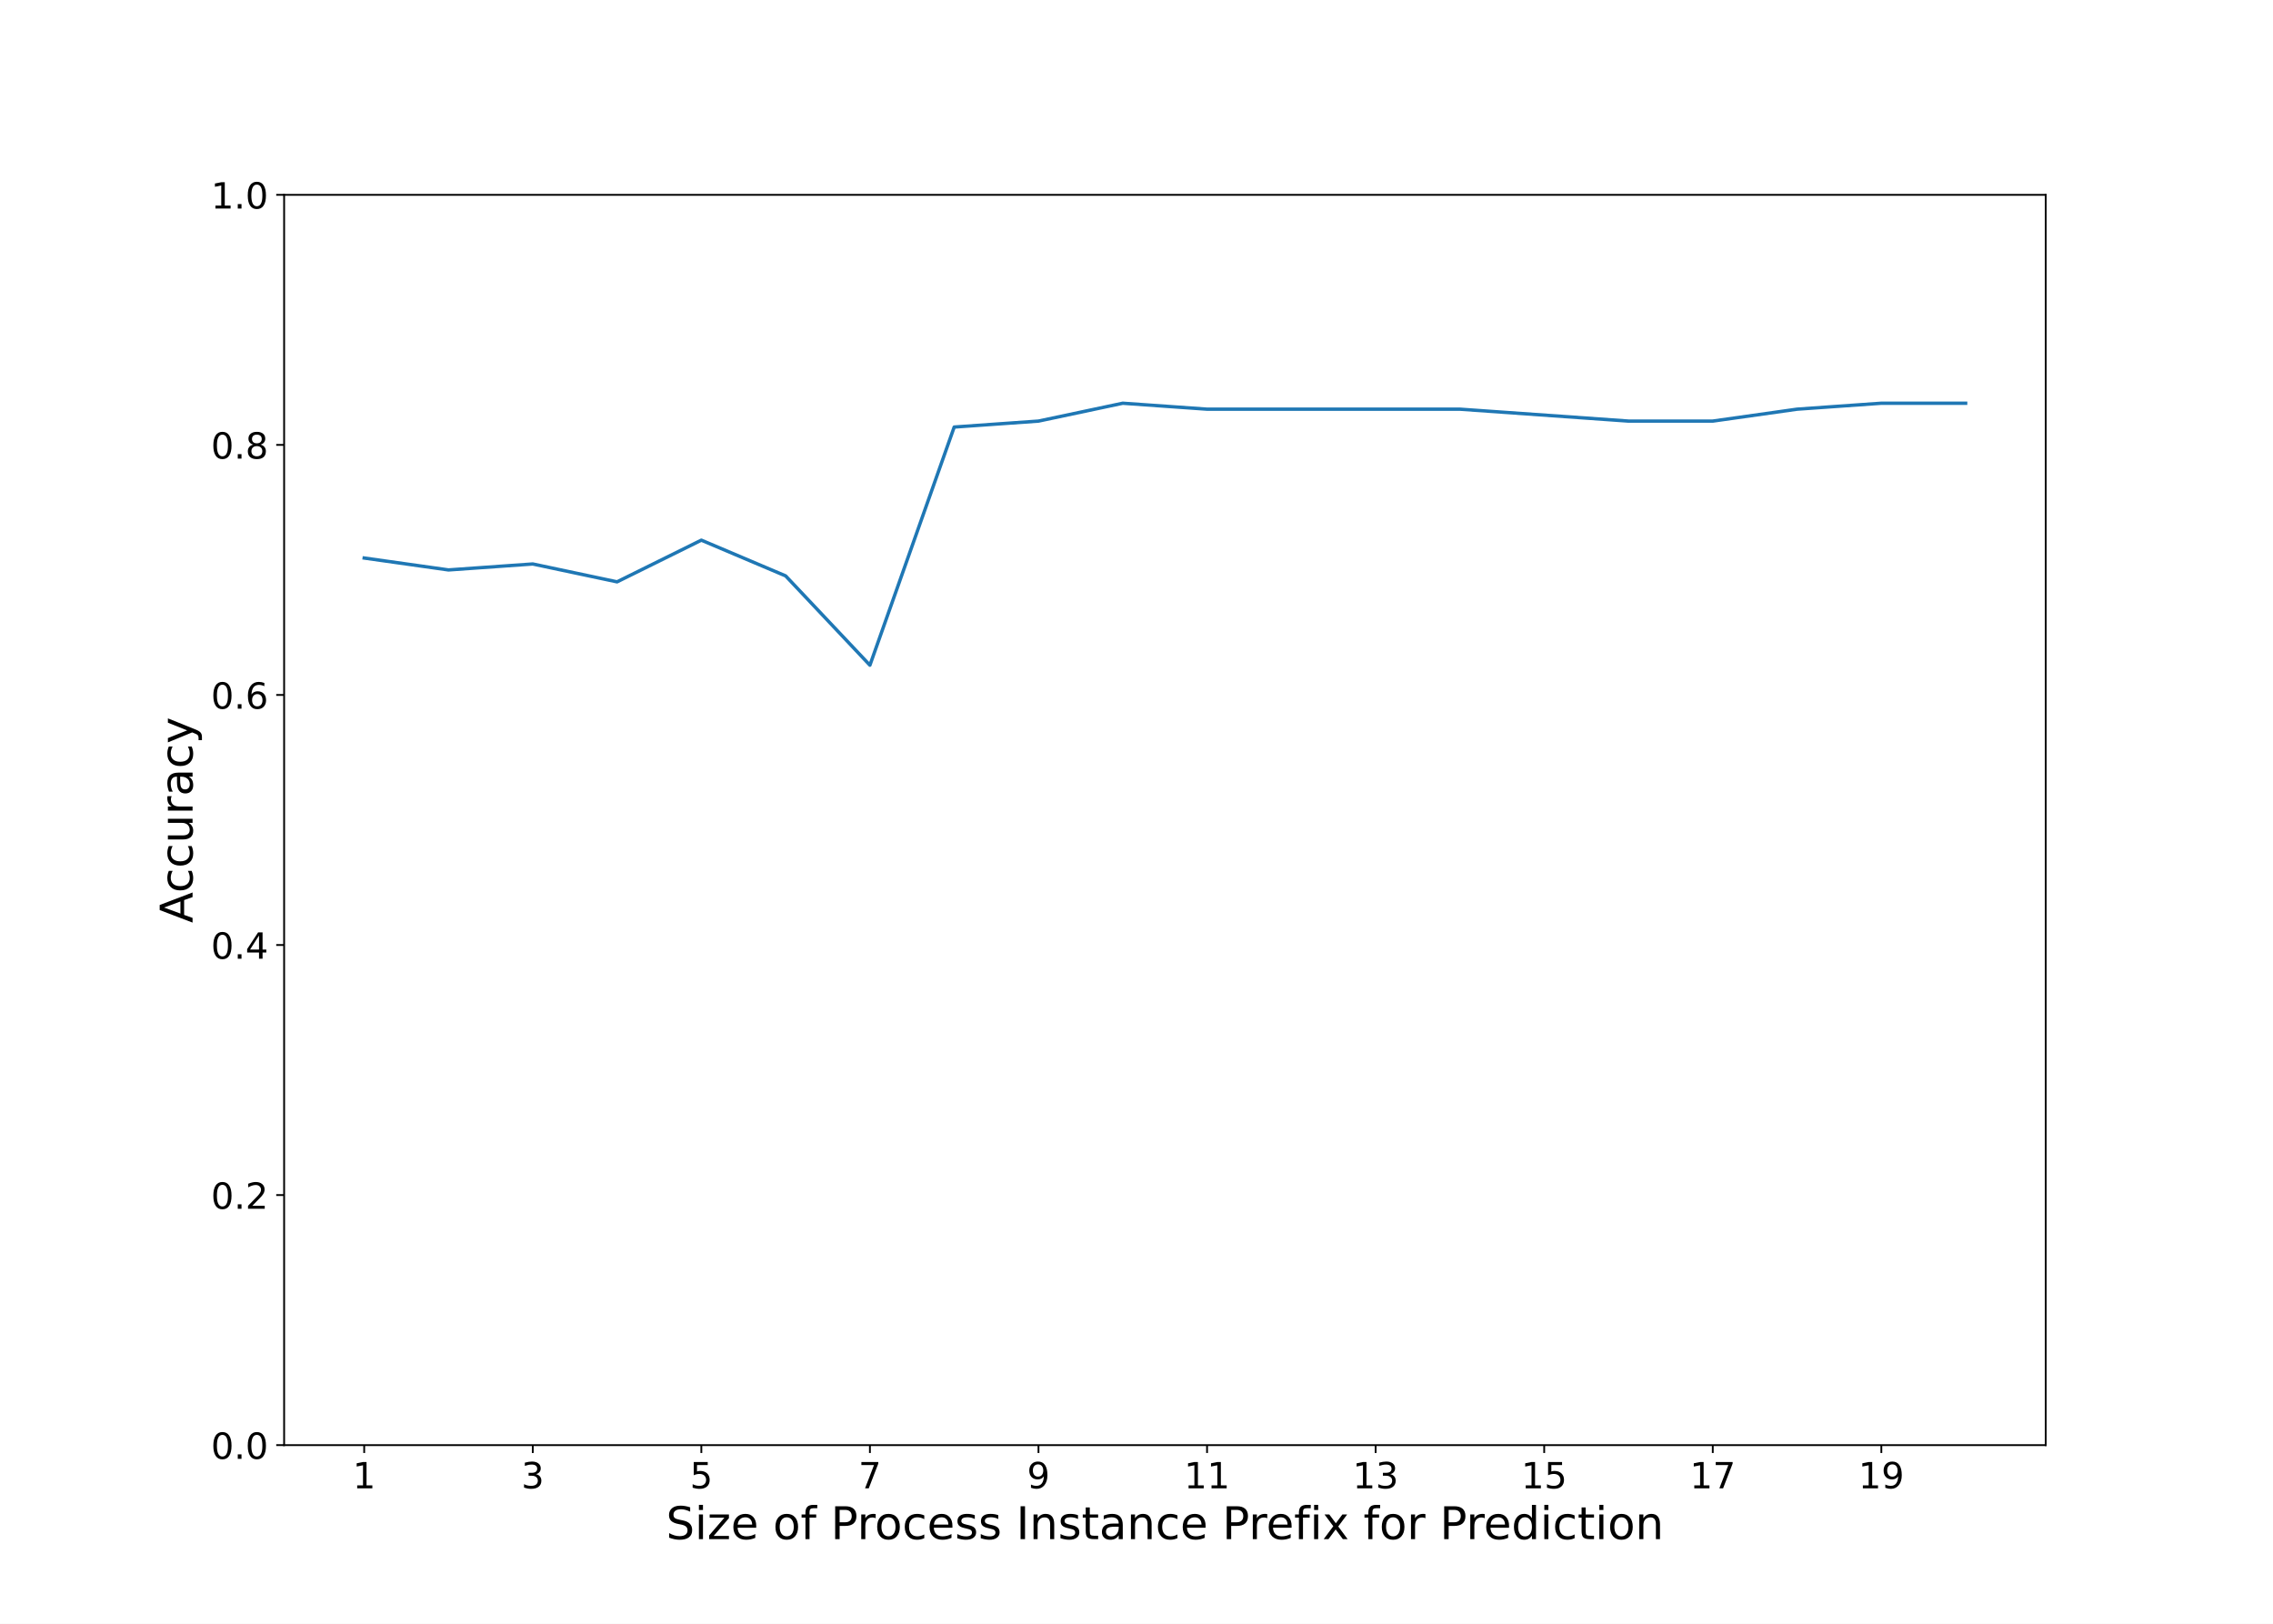
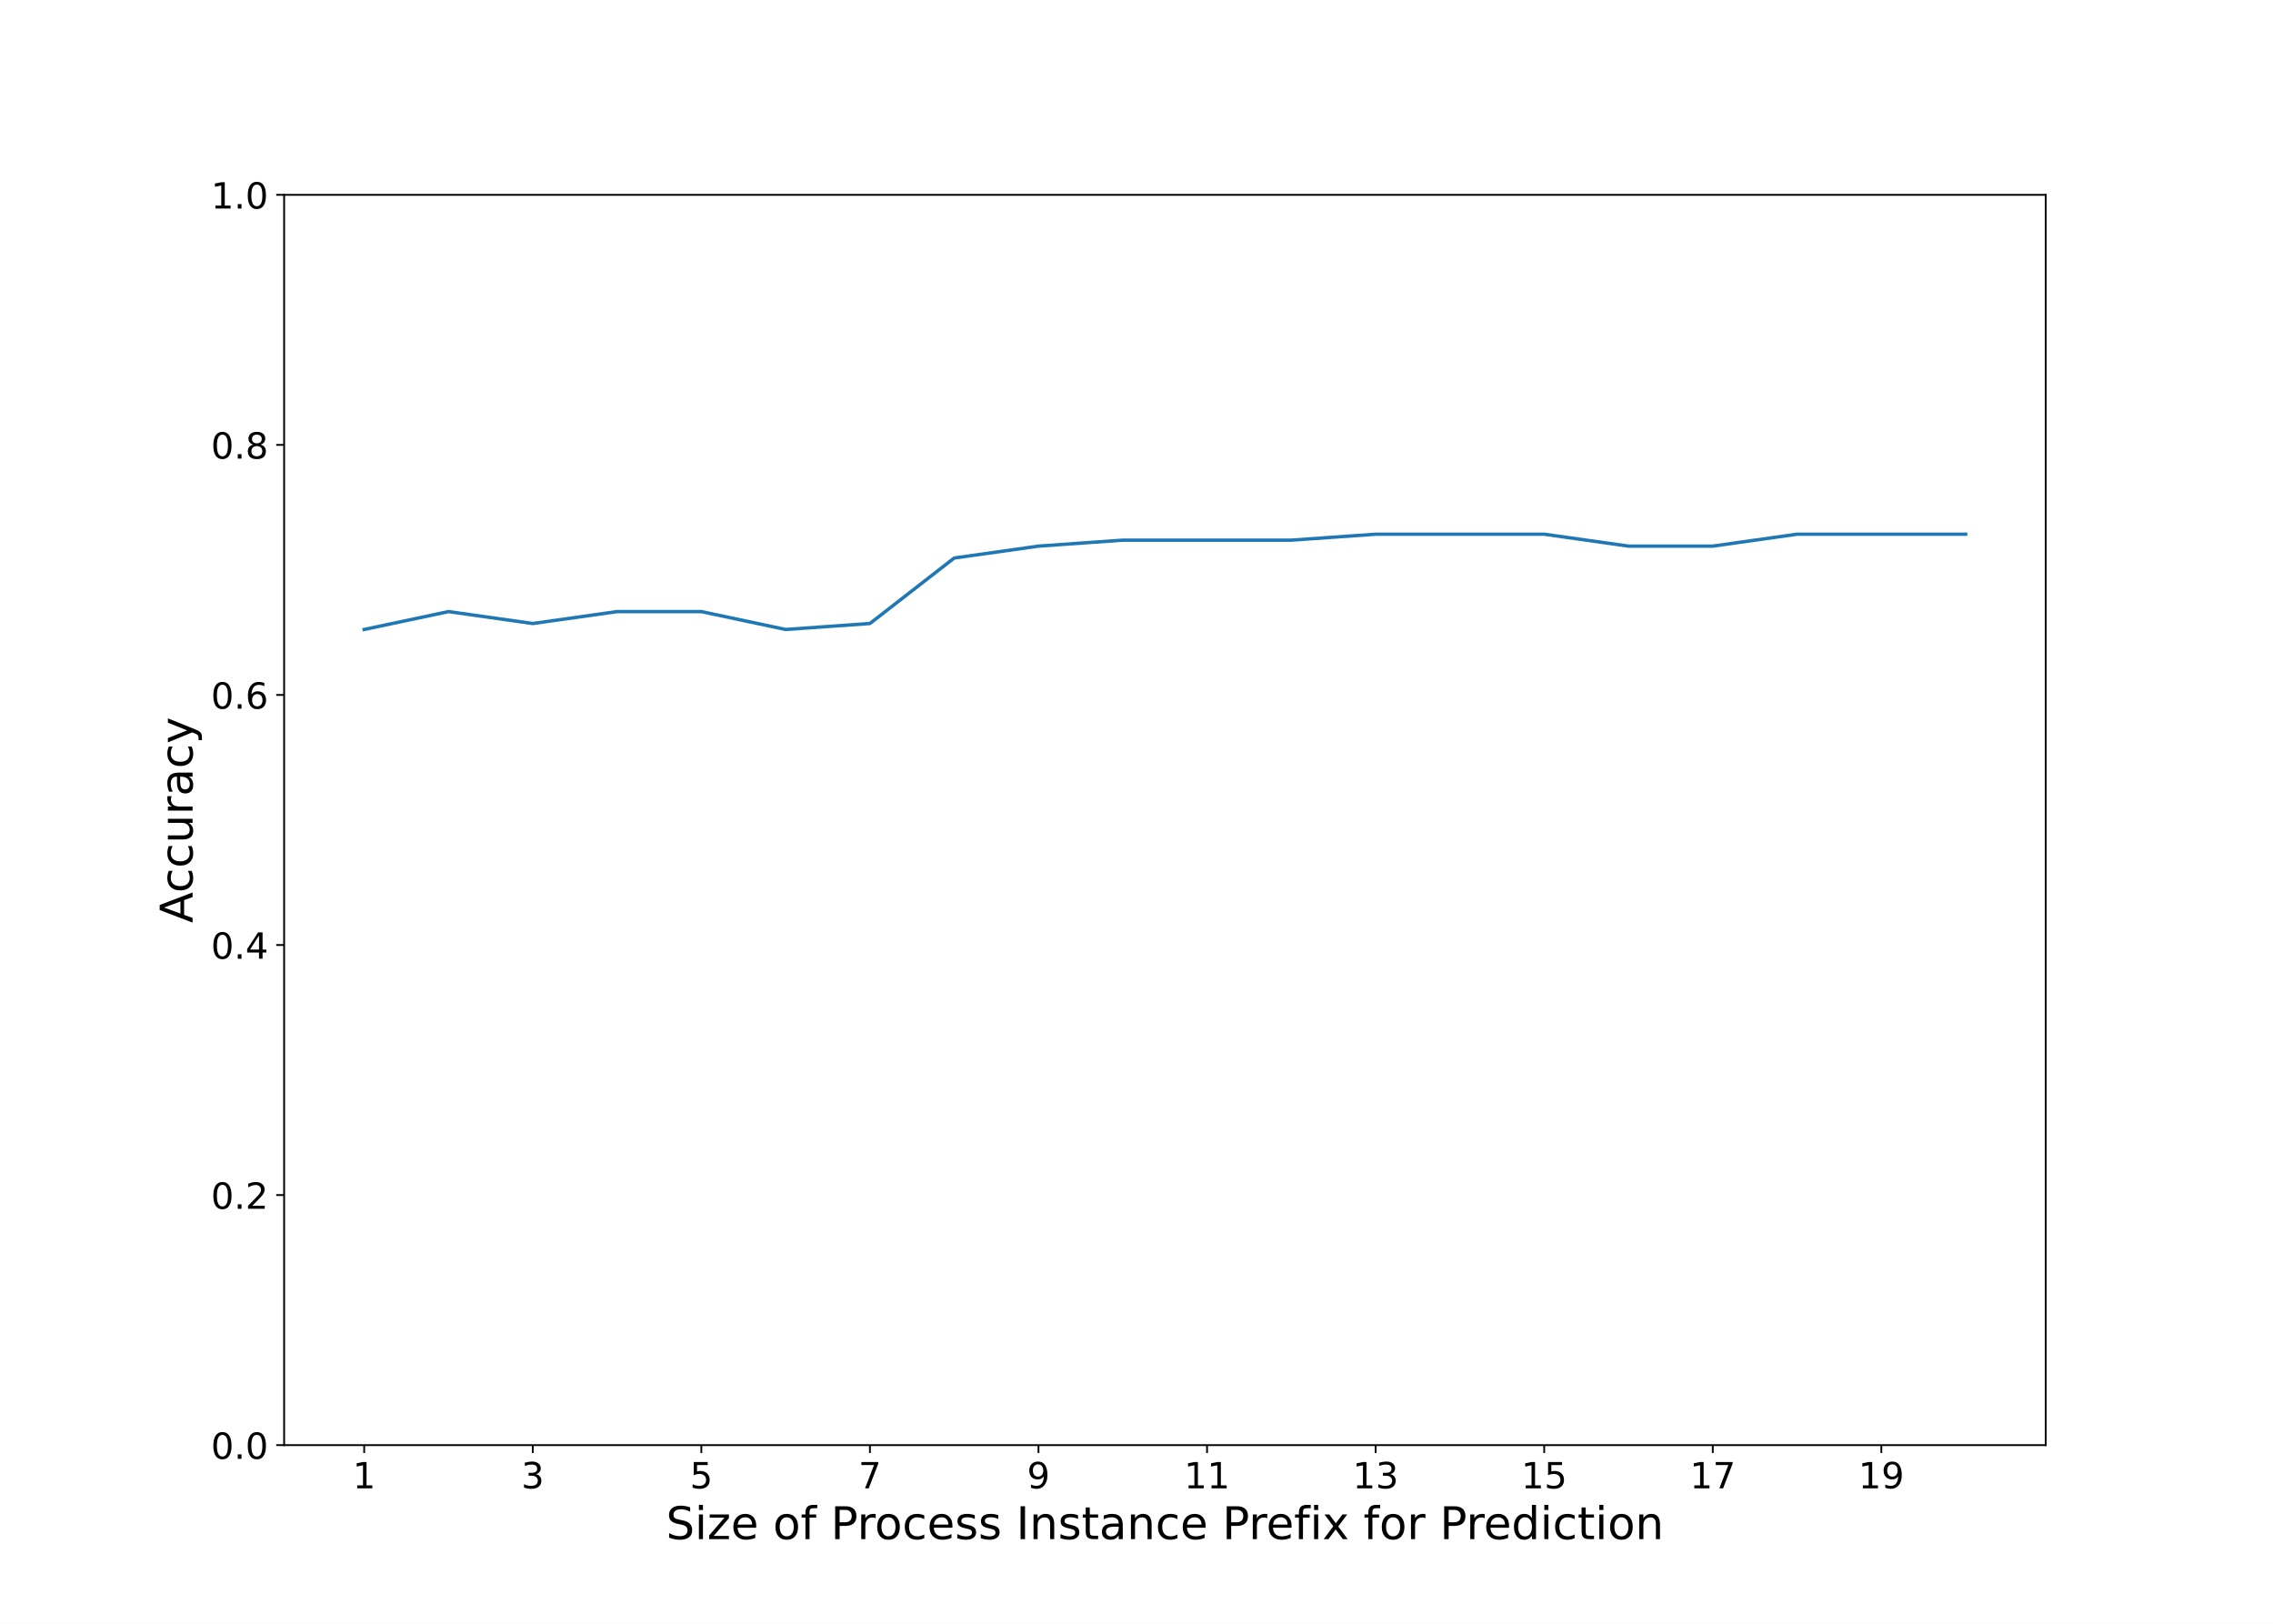
<svg xmlns="http://www.w3.org/2000/svg" xmlns:xlink="http://www.w3.org/1999/xlink" height="720pt" version="1.1" viewBox="0 0 1008 720" width="1008pt">
  <defs>
    <style type="text/css">*{stroke-linecap:butt;stroke-linejoin:round;}</style>
  </defs>
  <g id="figure_1">
    <g id="patch_1">
      <path d="M 0 720  L 1008 720  L 1008 0  L 0 0  z " style="fill:#ffffff;" />
    </g>
    <g id="axes_1">
      <g id="patch_2">
        <path d="M 126 640.8  L 907.2 640.8  L 907.2 86.4  L 126 86.4  z " style="fill:#ffffff;" />
      </g>
      <g id="PolyCollection_1">
-         <path clip-path="url(#p13535205ce)" d="M 161.509 247.44  L 161.509 247.44  L 198.887 252.72  L 236.265 250.08  L 273.643 258  L 311.021 239.52  L 348.399 255.36  L 385.777 294.96  L 423.155 189.36  L 460.533 186.72  L 497.911 178.8  L 535.289 181.44  L 572.667 181.44  L 610.045 181.44  L 647.423 181.44  L 684.801 184.08  L 722.179 186.72  L 759.557 186.72  L 796.935 181.44  L 834.313 178.8  L 871.691 178.8  L 871.691 178.8  L 871.691 178.8  L 834.313 178.8  L 796.935 181.44  L 759.557 186.72  L 722.179 186.72  L 684.801 184.08  L 647.423 181.44  L 610.045 181.44  L 572.667 181.44  L 535.289 181.44  L 497.911 178.8  L 460.533 186.72  L 423.155 189.36  L 385.777 294.96  L 348.399 255.36  L 311.021 239.52  L 273.643 258  L 236.265 250.08  L 198.887 252.72  L 161.509 247.44  z " style="fill:#1f77b4;fill-opacity:0.2;" />
+         <path clip-path="url(#pcc39e54a8f)" d="M 161.509 279.12  L 161.509 279.12  L 198.887 271.2  L 236.265 276.48  L 273.643 271.2  L 311.021 271.2  L 348.399 279.12  L 385.777 276.48  L 423.155 247.44  L 460.533 242.16  L 497.911 239.52  L 535.289 239.52  L 572.667 239.52  L 610.045 236.88  L 647.423 236.88  L 684.801 236.88  L 722.179 242.16  L 759.557 242.16  L 796.935 236.88  L 834.313 236.88  L 871.691 236.88  L 871.691 236.88  L 871.691 236.88  L 834.313 236.88  L 796.935 236.88  L 759.557 242.16  L 722.179 242.16  L 684.801 236.88  L 647.423 236.88  L 610.045 236.88  L 572.667 239.52  L 535.289 239.52  L 497.911 239.52  L 460.533 242.16  L 423.155 247.44  L 385.777 276.48  L 348.399 279.12  L 311.021 271.2  L 273.643 271.2  L 236.265 276.48  L 198.887 271.2  L 161.509 279.12  z " style="fill:#1f77b4;fill-opacity:0.2;" />
      </g>
      <g id="matplotlib.axis_1">
        <g id="xtick_1">
          <g id="line2d_1">
            <defs>
-               <path d="M 0 0  L 0 3.5  " id="m879ec03837" style="stroke:#000000;stroke-width:0.8;" />
+               <path d="M 0 0  L 0 3.5  " id="m21ce98e777" style="stroke:#000000;stroke-width:0.8;" />
            </defs>
            <g>
-               <use style="stroke:#000000;stroke-width:0.8;" x="161.509" xlink:href="#m879ec03837" y="640.8" />
+               <use style="stroke:#000000;stroke-width:0.8;" x="161.509" xlink:href="#m21ce98e777" y="640.8" />
            </g>
          </g>
          <g id="text_1">
            <g transform="translate(156.4191 659.9575)scale(0.16 -0.16)">
              <defs>
                <path d="M 12.406 8.297  L 28.516 8.297  L 28.516 63.922  L 10.984 60.406  L 10.984 69.391  L 28.422 72.906  L 38.281 72.906  L 38.281 8.297  L 54.391 8.297  L 54.391 0  L 12.406 0  z " id="DejaVuSans-49" />
              </defs>
              <use xlink:href="#DejaVuSans-49" />
            </g>
          </g>
        </g>
        <g id="xtick_2">
          <g id="line2d_2">
            <g>
-               <use style="stroke:#000000;stroke-width:0.8;" x="236.265" xlink:href="#m879ec03837" y="640.8" />
+               <use style="stroke:#000000;stroke-width:0.8;" x="236.265" xlink:href="#m21ce98e777" y="640.8" />
            </g>
          </g>
          <g id="text_2">
            <g transform="translate(231.1751 659.9575)scale(0.16 -0.16)">
              <defs>
                <path d="M 40.578 39.312  Q 47.656 37.797 51.625 33  Q 55.609 28.219 55.609 21.188  Q 55.609 10.406 48.188 4.484  Q 40.766 -1.422 27.094 -1.422  Q 22.516 -1.422 17.656 -0.516  Q 12.797 0.391 7.625 2.203  L 7.625 11.719  Q 11.719 9.328 16.594 8.109  Q 21.484 6.891 26.812 6.891  Q 36.078 6.891 40.938 10.547  Q 45.797 14.203 45.797 21.188  Q 45.797 27.641 41.281 31.266  Q 36.766 34.906 28.719 34.906  L 20.219 34.906  L 20.219 43.016  L 29.109 43.016  Q 36.375 43.016 40.234 45.922  Q 44.094 48.828 44.094 54.297  Q 44.094 59.906 40.109 62.906  Q 36.141 65.922 28.719 65.922  Q 24.656 65.922 20.016 65.031  Q 15.375 64.156 9.812 62.312  L 9.812 71.094  Q 15.438 72.656 20.344 73.438  Q 25.25 74.219 29.594 74.219  Q 40.828 74.219 47.359 69.109  Q 53.906 64.016 53.906 55.328  Q 53.906 49.266 50.438 45.094  Q 46.969 40.922 40.578 39.312  z " id="DejaVuSans-51" />
              </defs>
              <use xlink:href="#DejaVuSans-51" />
            </g>
          </g>
        </g>
        <g id="xtick_3">
          <g id="line2d_3">
            <g>
-               <use style="stroke:#000000;stroke-width:0.8;" x="311.021" xlink:href="#m879ec03837" y="640.8" />
+               <use style="stroke:#000000;stroke-width:0.8;" x="311.021" xlink:href="#m21ce98e777" y="640.8" />
            </g>
          </g>
          <g id="text_3">
            <g transform="translate(305.9311 659.9575)scale(0.16 -0.16)">
              <defs>
                <path d="M 10.797 72.906  L 49.516 72.906  L 49.516 64.594  L 19.828 64.594  L 19.828 46.734  Q 21.969 47.469 24.109 47.828  Q 26.266 48.188 28.422 48.188  Q 40.625 48.188 47.75 41.5  Q 54.891 34.812 54.891 23.391  Q 54.891 11.625 47.562 5.094  Q 40.234 -1.422 26.906 -1.422  Q 22.312 -1.422 17.547 -0.641  Q 12.797 0.141 7.719 1.703  L 7.719 11.625  Q 12.109 9.234 16.797 8.062  Q 21.484 6.891 26.703 6.891  Q 35.156 6.891 40.078 11.328  Q 45.016 15.766 45.016 23.391  Q 45.016 31 40.078 35.438  Q 35.156 39.891 26.703 39.891  Q 22.75 39.891 18.812 39.016  Q 14.891 38.141 10.797 36.281  z " id="DejaVuSans-53" />
              </defs>
              <use xlink:href="#DejaVuSans-53" />
            </g>
          </g>
        </g>
        <g id="xtick_4">
          <g id="line2d_4">
            <g>
-               <use style="stroke:#000000;stroke-width:0.8;" x="385.777" xlink:href="#m879ec03837" y="640.8" />
+               <use style="stroke:#000000;stroke-width:0.8;" x="385.777" xlink:href="#m21ce98e777" y="640.8" />
            </g>
          </g>
          <g id="text_4">
            <g transform="translate(380.687 659.9575)scale(0.16 -0.16)">
              <defs>
                <path d="M 8.203 72.906  L 55.078 72.906  L 55.078 68.703  L 28.609 0  L 18.312 0  L 43.219 64.594  L 8.203 64.594  z " id="DejaVuSans-55" />
              </defs>
              <use xlink:href="#DejaVuSans-55" />
            </g>
          </g>
        </g>
        <g id="xtick_5">
          <g id="line2d_5">
            <g>
-               <use style="stroke:#000000;stroke-width:0.8;" x="460.533" xlink:href="#m879ec03837" y="640.8" />
+               <use style="stroke:#000000;stroke-width:0.8;" x="460.533" xlink:href="#m21ce98e777" y="640.8" />
            </g>
          </g>
          <g id="text_5">
            <g transform="translate(455.443 659.9575)scale(0.16 -0.16)">
              <defs>
                <path d="M 10.984 1.516  L 10.984 10.5  Q 14.703 8.734 18.5 7.812  Q 22.312 6.891 25.984 6.891  Q 35.75 6.891 40.891 13.453  Q 46.047 20.016 46.781 33.406  Q 43.953 29.203 39.594 26.953  Q 35.25 24.703 29.984 24.703  Q 19.047 24.703 12.672 31.312  Q 6.297 37.938 6.297 49.422  Q 6.297 60.641 12.938 67.422  Q 19.578 74.219 30.609 74.219  Q 43.266 74.219 49.922 64.516  Q 56.594 54.828 56.594 36.375  Q 56.594 19.141 48.406 8.859  Q 40.234 -1.422 26.422 -1.422  Q 22.703 -1.422 18.891 -0.688  Q 15.094 0.047 10.984 1.516  z M 30.609 32.422  Q 37.25 32.422 41.125 36.953  Q 45.016 41.5 45.016 49.422  Q 45.016 57.281 41.125 61.844  Q 37.25 66.406 30.609 66.406  Q 23.969 66.406 20.094 61.844  Q 16.219 57.281 16.219 49.422  Q 16.219 41.5 20.094 36.953  Q 23.969 32.422 30.609 32.422  z " id="DejaVuSans-57" />
              </defs>
              <use xlink:href="#DejaVuSans-57" />
            </g>
          </g>
        </g>
        <g id="xtick_6">
          <g id="line2d_6">
            <g>
-               <use style="stroke:#000000;stroke-width:0.8;" x="535.289" xlink:href="#m879ec03837" y="640.8" />
+               <use style="stroke:#000000;stroke-width:0.8;" x="535.289" xlink:href="#m21ce98e777" y="640.8" />
            </g>
          </g>
          <g id="text_6">
            <g transform="translate(525.109 659.9575)scale(0.16 -0.16)">
              <use xlink:href="#DejaVuSans-49" />
              <use x="63.623" xlink:href="#DejaVuSans-49" />
            </g>
          </g>
        </g>
        <g id="xtick_7">
          <g id="line2d_7">
            <g>
-               <use style="stroke:#000000;stroke-width:0.8;" x="610.045" xlink:href="#m879ec03837" y="640.8" />
+               <use style="stroke:#000000;stroke-width:0.8;" x="610.045" xlink:href="#m21ce98e777" y="640.8" />
            </g>
          </g>
          <g id="text_7">
            <g transform="translate(599.865 659.9575)scale(0.16 -0.16)">
              <use xlink:href="#DejaVuSans-49" />
              <use x="63.623" xlink:href="#DejaVuSans-51" />
            </g>
          </g>
        </g>
        <g id="xtick_8">
          <g id="line2d_8">
            <g>
-               <use style="stroke:#000000;stroke-width:0.8;" x="684.801" xlink:href="#m879ec03837" y="640.8" />
+               <use style="stroke:#000000;stroke-width:0.8;" x="684.801" xlink:href="#m21ce98e777" y="640.8" />
            </g>
          </g>
          <g id="text_8">
            <g transform="translate(674.621 659.9575)scale(0.16 -0.16)">
              <use xlink:href="#DejaVuSans-49" />
              <use x="63.623" xlink:href="#DejaVuSans-53" />
            </g>
          </g>
        </g>
        <g id="xtick_9">
          <g id="line2d_9">
            <g>
-               <use style="stroke:#000000;stroke-width:0.8;" x="759.557" xlink:href="#m879ec03837" y="640.8" />
+               <use style="stroke:#000000;stroke-width:0.8;" x="759.557" xlink:href="#m21ce98e777" y="640.8" />
            </g>
          </g>
          <g id="text_9">
            <g transform="translate(749.3769 659.9575)scale(0.16 -0.16)">
              <use xlink:href="#DejaVuSans-49" />
              <use x="63.623" xlink:href="#DejaVuSans-55" />
            </g>
          </g>
        </g>
        <g id="xtick_10">
          <g id="line2d_10">
            <g>
-               <use style="stroke:#000000;stroke-width:0.8;" x="834.313" xlink:href="#m879ec03837" y="640.8" />
+               <use style="stroke:#000000;stroke-width:0.8;" x="834.313" xlink:href="#m21ce98e777" y="640.8" />
            </g>
          </g>
          <g id="text_10">
            <g transform="translate(824.1329 659.9575)scale(0.16 -0.16)">
              <use xlink:href="#DejaVuSans-49" />
              <use x="63.623" xlink:href="#DejaVuSans-57" />
            </g>
          </g>
        </g>
        <g id="text_11">
          <g transform="translate(295.3656 682.4819)scale(0.2 -0.2)">
            <defs>
              <path d="M 53.516 70.516  L 53.516 60.891  Q 47.906 63.578 42.922 64.891  Q 37.938 66.219 33.297 66.219  Q 25.25 66.219 20.875 63.094  Q 16.5 59.969 16.5 54.203  Q 16.5 49.359 19.406 46.891  Q 22.312 44.438 30.422 42.922  L 36.375 41.703  Q 47.406 39.594 52.656 34.297  Q 57.906 29 57.906 20.125  Q 57.906 9.516 50.797 4.047  Q 43.703 -1.422 29.984 -1.422  Q 24.812 -1.422 18.969 -0.25  Q 13.141 0.922 6.891 3.219  L 6.891 13.375  Q 12.891 10.016 18.656 8.297  Q 24.422 6.594 29.984 6.594  Q 38.422 6.594 43.016 9.906  Q 47.609 13.234 47.609 19.391  Q 47.609 24.75 44.312 27.781  Q 41.016 30.812 33.5 32.328  L 27.484 33.5  Q 16.453 35.688 11.516 40.375  Q 6.594 45.062 6.594 53.422  Q 6.594 63.094 13.406 68.656  Q 20.219 74.219 32.172 74.219  Q 37.312 74.219 42.625 73.281  Q 47.953 72.359 53.516 70.516  z " id="DejaVuSans-83" />
              <path d="M 9.422 54.688  L 18.406 54.688  L 18.406 0  L 9.422 0  z M 9.422 75.984  L 18.406 75.984  L 18.406 64.594  L 9.422 64.594  z " id="DejaVuSans-105" />
              <path d="M 5.516 54.688  L 48.188 54.688  L 48.188 46.484  L 14.406 7.172  L 48.188 7.172  L 48.188 0  L 4.297 0  L 4.297 8.203  L 38.094 47.516  L 5.516 47.516  z " id="DejaVuSans-122" />
              <path d="M 56.203 29.594  L 56.203 25.203  L 14.891 25.203  Q 15.484 15.922 20.484 11.062  Q 25.484 6.203 34.422 6.203  Q 39.594 6.203 44.453 7.469  Q 49.312 8.734 54.109 11.281  L 54.109 2.781  Q 49.266 0.734 44.188 -0.344  Q 39.109 -1.422 33.891 -1.422  Q 20.797 -1.422 13.156 6.188  Q 5.516 13.812 5.516 26.812  Q 5.516 40.234 12.766 48.109  Q 20.016 56 32.328 56  Q 43.359 56 49.781 48.891  Q 56.203 41.797 56.203 29.594  z M 47.219 32.234  Q 47.125 39.594 43.094 43.984  Q 39.062 48.391 32.422 48.391  Q 24.906 48.391 20.391 44.141  Q 15.875 39.891 15.188 32.172  z " id="DejaVuSans-101" />
              <path id="DejaVuSans-32" />
              <path d="M 30.609 48.391  Q 23.391 48.391 19.188 42.75  Q 14.984 37.109 14.984 27.297  Q 14.984 17.484 19.156 11.844  Q 23.344 6.203 30.609 6.203  Q 37.797 6.203 41.984 11.859  Q 46.188 17.531 46.188 27.297  Q 46.188 37.016 41.984 42.703  Q 37.797 48.391 30.609 48.391  z M 30.609 56  Q 42.328 56 49.016 48.375  Q 55.719 40.766 55.719 27.297  Q 55.719 13.875 49.016 6.219  Q 42.328 -1.422 30.609 -1.422  Q 18.844 -1.422 12.172 6.219  Q 5.516 13.875 5.516 27.297  Q 5.516 40.766 12.172 48.375  Q 18.844 56 30.609 56  z " id="DejaVuSans-111" />
              <path d="M 37.109 75.984  L 37.109 68.5  L 28.516 68.5  Q 23.688 68.5 21.797 66.547  Q 19.922 64.594 19.922 59.516  L 19.922 54.688  L 34.719 54.688  L 34.719 47.703  L 19.922 47.703  L 19.922 0  L 10.891 0  L 10.891 47.703  L 2.297 47.703  L 2.297 54.688  L 10.891 54.688  L 10.891 58.5  Q 10.891 67.625 15.141 71.797  Q 19.391 75.984 28.609 75.984  z " id="DejaVuSans-102" />
              <path d="M 19.672 64.797  L 19.672 37.406  L 32.078 37.406  Q 38.969 37.406 42.719 40.969  Q 46.484 44.531 46.484 51.125  Q 46.484 57.672 42.719 61.234  Q 38.969 64.797 32.078 64.797  z M 9.812 72.906  L 32.078 72.906  Q 44.344 72.906 50.609 67.359  Q 56.891 61.812 56.891 51.125  Q 56.891 40.328 50.609 34.812  Q 44.344 29.297 32.078 29.297  L 19.672 29.297  L 19.672 0  L 9.812 0  z " id="DejaVuSans-80" />
              <path d="M 41.109 46.297  Q 39.594 47.172 37.812 47.578  Q 36.031 48 33.891 48  Q 26.266 48 22.188 43.047  Q 18.109 38.094 18.109 28.812  L 18.109 0  L 9.078 0  L 9.078 54.688  L 18.109 54.688  L 18.109 46.188  Q 20.953 51.172 25.484 53.578  Q 30.031 56 36.531 56  Q 37.453 56 38.578 55.875  Q 39.703 55.766 41.062 55.516  z " id="DejaVuSans-114" />
              <path d="M 48.781 52.594  L 48.781 44.188  Q 44.969 46.297 41.141 47.344  Q 37.312 48.391 33.406 48.391  Q 24.656 48.391 19.812 42.844  Q 14.984 37.312 14.984 27.297  Q 14.984 17.281 19.812 11.734  Q 24.656 6.203 33.406 6.203  Q 37.312 6.203 41.141 7.25  Q 44.969 8.297 48.781 10.406  L 48.781 2.094  Q 45.016 0.344 40.984 -0.531  Q 36.969 -1.422 32.422 -1.422  Q 20.062 -1.422 12.781 6.344  Q 5.516 14.109 5.516 27.297  Q 5.516 40.672 12.859 48.328  Q 20.219 56 33.016 56  Q 37.156 56 41.109 55.141  Q 45.062 54.297 48.781 52.594  z " id="DejaVuSans-99" />
              <path d="M 44.281 53.078  L 44.281 44.578  Q 40.484 46.531 36.375 47.5  Q 32.281 48.484 27.875 48.484  Q 21.188 48.484 17.844 46.438  Q 14.5 44.391 14.5 40.281  Q 14.5 37.156 16.891 35.375  Q 19.281 33.594 26.516 31.984  L 29.594 31.297  Q 39.156 29.25 43.188 25.516  Q 47.219 21.781 47.219 15.094  Q 47.219 7.469 41.188 3.016  Q 35.156 -1.422 24.609 -1.422  Q 20.219 -1.422 15.453 -0.562  Q 10.688 0.297 5.422 2  L 5.422 11.281  Q 10.406 8.688 15.234 7.391  Q 20.062 6.109 24.812 6.109  Q 31.156 6.109 34.562 8.281  Q 37.984 10.453 37.984 14.406  Q 37.984 18.062 35.516 20.016  Q 33.062 21.969 24.703 23.781  L 21.578 24.516  Q 13.234 26.266 9.516 29.906  Q 5.812 33.547 5.812 39.891  Q 5.812 47.609 11.281 51.797  Q 16.75 56 26.812 56  Q 31.781 56 36.172 55.266  Q 40.578 54.547 44.281 53.078  z " id="DejaVuSans-115" />
              <path d="M 9.812 72.906  L 19.672 72.906  L 19.672 0  L 9.812 0  z " id="DejaVuSans-73" />
              <path d="M 54.891 33.016  L 54.891 0  L 45.906 0  L 45.906 32.719  Q 45.906 40.484 42.875 44.328  Q 39.844 48.188 33.797 48.188  Q 26.516 48.188 22.312 43.547  Q 18.109 38.922 18.109 30.906  L 18.109 0  L 9.078 0  L 9.078 54.688  L 18.109 54.688  L 18.109 46.188  Q 21.344 51.125 25.703 53.562  Q 30.078 56 35.797 56  Q 45.219 56 50.047 50.172  Q 54.891 44.344 54.891 33.016  z " id="DejaVuSans-110" />
              <path d="M 18.312 70.219  L 18.312 54.688  L 36.812 54.688  L 36.812 47.703  L 18.312 47.703  L 18.312 18.016  Q 18.312 11.328 20.141 9.422  Q 21.969 7.516 27.594 7.516  L 36.812 7.516  L 36.812 0  L 27.594 0  Q 17.188 0 13.234 3.875  Q 9.281 7.766 9.281 18.016  L 9.281 47.703  L 2.688 47.703  L 2.688 54.688  L 9.281 54.688  L 9.281 70.219  z " id="DejaVuSans-116" />
              <path d="M 34.281 27.484  Q 23.391 27.484 19.188 25  Q 14.984 22.516 14.984 16.5  Q 14.984 11.719 18.141 8.906  Q 21.297 6.109 26.703 6.109  Q 34.188 6.109 38.703 11.406  Q 43.219 16.703 43.219 25.484  L 43.219 27.484  z M 52.203 31.203  L 52.203 0  L 43.219 0  L 43.219 8.297  Q 40.141 3.328 35.547 0.953  Q 30.953 -1.422 24.312 -1.422  Q 15.922 -1.422 10.953 3.297  Q 6 8.016 6 15.922  Q 6 25.141 12.172 29.828  Q 18.359 34.516 30.609 34.516  L 43.219 34.516  L 43.219 35.406  Q 43.219 41.609 39.141 45  Q 35.062 48.391 27.688 48.391  Q 23 48.391 18.547 47.266  Q 14.109 46.141 10.016 43.891  L 10.016 52.203  Q 14.938 54.109 19.578 55.047  Q 24.219 56 28.609 56  Q 40.484 56 46.344 49.844  Q 52.203 43.703 52.203 31.203  z " id="DejaVuSans-97" />
              <path d="M 54.891 54.688  L 35.109 28.078  L 55.906 0  L 45.312 0  L 29.391 21.484  L 13.484 0  L 2.875 0  L 24.125 28.609  L 4.688 54.688  L 15.281 54.688  L 29.781 35.203  L 44.281 54.688  z " id="DejaVuSans-120" />
              <path d="M 45.406 46.391  L 45.406 75.984  L 54.391 75.984  L 54.391 0  L 45.406 0  L 45.406 8.203  Q 42.578 3.328 38.25 0.953  Q 33.938 -1.422 27.875 -1.422  Q 17.969 -1.422 11.734 6.484  Q 5.516 14.406 5.516 27.297  Q 5.516 40.188 11.734 48.094  Q 17.969 56 27.875 56  Q 33.938 56 38.25 53.625  Q 42.578 51.266 45.406 46.391  z M 14.797 27.297  Q 14.797 17.391 18.875 11.75  Q 22.953 6.109 30.078 6.109  Q 37.203 6.109 41.297 11.75  Q 45.406 17.391 45.406 27.297  Q 45.406 37.203 41.297 42.844  Q 37.203 48.484 30.078 48.484  Q 22.953 48.484 18.875 42.844  Q 14.797 37.203 14.797 27.297  z " id="DejaVuSans-100" />
            </defs>
            <use xlink:href="#DejaVuSans-83" />
            <use x="63.477" xlink:href="#DejaVuSans-105" />
            <use x="91.26" xlink:href="#DejaVuSans-122" />
            <use x="143.75" xlink:href="#DejaVuSans-101" />
            <use x="205.273" xlink:href="#DejaVuSans-32" />
            <use x="237.061" xlink:href="#DejaVuSans-111" />
            <use x="298.242" xlink:href="#DejaVuSans-102" />
            <use x="333.447" xlink:href="#DejaVuSans-32" />
            <use x="365.234" xlink:href="#DejaVuSans-80" />
            <use x="423.787" xlink:href="#DejaVuSans-114" />
            <use x="462.65" xlink:href="#DejaVuSans-111" />
            <use x="523.832" xlink:href="#DejaVuSans-99" />
            <use x="578.812" xlink:href="#DejaVuSans-101" />
            <use x="640.336" xlink:href="#DejaVuSans-115" />
            <use x="692.436" xlink:href="#DejaVuSans-115" />
            <use x="744.535" xlink:href="#DejaVuSans-32" />
            <use x="776.322" xlink:href="#DejaVuSans-73" />
            <use x="805.814" xlink:href="#DejaVuSans-110" />
            <use x="869.193" xlink:href="#DejaVuSans-115" />
            <use x="921.293" xlink:href="#DejaVuSans-116" />
            <use x="960.502" xlink:href="#DejaVuSans-97" />
            <use x="1021.781" xlink:href="#DejaVuSans-110" />
            <use x="1085.16" xlink:href="#DejaVuSans-99" />
            <use x="1140.141" xlink:href="#DejaVuSans-101" />
            <use x="1201.664" xlink:href="#DejaVuSans-32" />
            <use x="1233.451" xlink:href="#DejaVuSans-80" />
            <use x="1292.004" xlink:href="#DejaVuSans-114" />
            <use x="1330.867" xlink:href="#DejaVuSans-101" />
            <use x="1392.391" xlink:href="#DejaVuSans-102" />
            <use x="1427.596" xlink:href="#DejaVuSans-105" />
            <use x="1455.379" xlink:href="#DejaVuSans-120" />
            <use x="1514.559" xlink:href="#DejaVuSans-32" />
            <use x="1546.346" xlink:href="#DejaVuSans-102" />
            <use x="1581.551" xlink:href="#DejaVuSans-111" />
            <use x="1642.732" xlink:href="#DejaVuSans-114" />
            <use x="1683.846" xlink:href="#DejaVuSans-32" />
            <use x="1715.633" xlink:href="#DejaVuSans-80" />
            <use x="1774.186" xlink:href="#DejaVuSans-114" />
            <use x="1813.049" xlink:href="#DejaVuSans-101" />
            <use x="1874.572" xlink:href="#DejaVuSans-100" />
            <use x="1938.049" xlink:href="#DejaVuSans-105" />
            <use x="1965.832" xlink:href="#DejaVuSans-99" />
            <use x="2020.812" xlink:href="#DejaVuSans-116" />
            <use x="2060.021" xlink:href="#DejaVuSans-105" />
            <use x="2087.805" xlink:href="#DejaVuSans-111" />
            <use x="2148.986" xlink:href="#DejaVuSans-110" />
          </g>
        </g>
      </g>
      <g id="matplotlib.axis_2">
        <g id="ytick_1">
          <g id="line2d_11">
            <defs>
-               <path d="M 0 0  L -3.5 0  " id="ma901fc59d1" style="stroke:#000000;stroke-width:0.8;" />
+               <path d="M 0 0  L -3.5 0  " id="m8545909e8b" style="stroke:#000000;stroke-width:0.8;" />
            </defs>
            <g>
-               <use style="stroke:#000000;stroke-width:0.8;" x="126" xlink:href="#ma901fc59d1" y="640.8" />
+               <use style="stroke:#000000;stroke-width:0.8;" x="126" xlink:href="#m8545909e8b" y="640.8" />
            </g>
          </g>
          <g id="text_12">
            <g transform="translate(93.555 646.8787)scale(0.16 -0.16)">
              <defs>
                <path d="M 31.781 66.406  Q 24.172 66.406 20.328 58.906  Q 16.5 51.422 16.5 36.375  Q 16.5 21.391 20.328 13.891  Q 24.172 6.391 31.781 6.391  Q 39.453 6.391 43.281 13.891  Q 47.125 21.391 47.125 36.375  Q 47.125 51.422 43.281 58.906  Q 39.453 66.406 31.781 66.406  z M 31.781 74.219  Q 44.047 74.219 50.516 64.516  Q 56.984 54.828 56.984 36.375  Q 56.984 17.969 50.516 8.266  Q 44.047 -1.422 31.781 -1.422  Q 19.531 -1.422 13.062 8.266  Q 6.594 17.969 6.594 36.375  Q 6.594 54.828 13.062 64.516  Q 19.531 74.219 31.781 74.219  z " id="DejaVuSans-48" />
                <path d="M 10.688 12.406  L 21 12.406  L 21 0  L 10.688 0  z " id="DejaVuSans-46" />
              </defs>
              <use xlink:href="#DejaVuSans-48" />
              <use x="63.623" xlink:href="#DejaVuSans-46" />
              <use x="95.41" xlink:href="#DejaVuSans-48" />
            </g>
          </g>
        </g>
        <g id="ytick_2">
          <g id="line2d_12">
            <g>
-               <use style="stroke:#000000;stroke-width:0.8;" x="126" xlink:href="#ma901fc59d1" y="529.92" />
+               <use style="stroke:#000000;stroke-width:0.8;" x="126" xlink:href="#m8545909e8b" y="529.92" />
            </g>
          </g>
          <g id="text_13">
            <g transform="translate(93.555 535.9987)scale(0.16 -0.16)">
              <defs>
                <path d="M 19.188 8.297  L 53.609 8.297  L 53.609 0  L 7.328 0  L 7.328 8.297  Q 12.938 14.109 22.625 23.891  Q 32.328 33.688 34.812 36.531  Q 39.547 41.844 41.422 45.531  Q 43.312 49.219 43.312 52.781  Q 43.312 58.594 39.234 62.25  Q 35.156 65.922 28.609 65.922  Q 23.969 65.922 18.812 64.312  Q 13.672 62.703 7.812 59.422  L 7.812 69.391  Q 13.766 71.781 18.938 73  Q 24.125 74.219 28.422 74.219  Q 39.75 74.219 46.484 68.547  Q 53.219 62.891 53.219 53.422  Q 53.219 48.922 51.531 44.891  Q 49.859 40.875 45.406 35.406  Q 44.188 33.984 37.641 27.219  Q 31.109 20.453 19.188 8.297  z " id="DejaVuSans-50" />
              </defs>
              <use xlink:href="#DejaVuSans-48" />
              <use x="63.623" xlink:href="#DejaVuSans-46" />
              <use x="95.41" xlink:href="#DejaVuSans-50" />
            </g>
          </g>
        </g>
        <g id="ytick_3">
          <g id="line2d_13">
            <g>
-               <use style="stroke:#000000;stroke-width:0.8;" x="126" xlink:href="#ma901fc59d1" y="419.04" />
+               <use style="stroke:#000000;stroke-width:0.8;" x="126" xlink:href="#m8545909e8b" y="419.04" />
            </g>
          </g>
          <g id="text_14">
            <g transform="translate(93.555 425.1187)scale(0.16 -0.16)">
              <defs>
                <path d="M 37.797 64.312  L 12.891 25.391  L 37.797 25.391  z M 35.203 72.906  L 47.609 72.906  L 47.609 25.391  L 58.016 25.391  L 58.016 17.188  L 47.609 17.188  L 47.609 0  L 37.797 0  L 37.797 17.188  L 4.891 17.188  L 4.891 26.703  z " id="DejaVuSans-52" />
              </defs>
              <use xlink:href="#DejaVuSans-48" />
              <use x="63.623" xlink:href="#DejaVuSans-46" />
              <use x="95.41" xlink:href="#DejaVuSans-52" />
            </g>
          </g>
        </g>
        <g id="ytick_4">
          <g id="line2d_14">
            <g>
-               <use style="stroke:#000000;stroke-width:0.8;" x="126" xlink:href="#ma901fc59d1" y="308.16" />
+               <use style="stroke:#000000;stroke-width:0.8;" x="126" xlink:href="#m8545909e8b" y="308.16" />
            </g>
          </g>
          <g id="text_15">
            <g transform="translate(93.555 314.2387)scale(0.16 -0.16)">
              <defs>
                <path d="M 33.016 40.375  Q 26.375 40.375 22.484 35.828  Q 18.609 31.297 18.609 23.391  Q 18.609 15.531 22.484 10.953  Q 26.375 6.391 33.016 6.391  Q 39.656 6.391 43.531 10.953  Q 47.406 15.531 47.406 23.391  Q 47.406 31.297 43.531 35.828  Q 39.656 40.375 33.016 40.375  z M 52.594 71.297  L 52.594 62.312  Q 48.875 64.062 45.094 64.984  Q 41.312 65.922 37.594 65.922  Q 27.828 65.922 22.672 59.328  Q 17.531 52.734 16.797 39.406  Q 19.672 43.656 24.016 45.922  Q 28.375 48.188 33.594 48.188  Q 44.578 48.188 50.953 41.516  Q 57.328 34.859 57.328 23.391  Q 57.328 12.156 50.688 5.359  Q 44.047 -1.422 33.016 -1.422  Q 20.359 -1.422 13.672 8.266  Q 6.984 17.969 6.984 36.375  Q 6.984 53.656 15.188 63.938  Q 23.391 74.219 37.203 74.219  Q 40.922 74.219 44.703 73.484  Q 48.484 72.75 52.594 71.297  z " id="DejaVuSans-54" />
              </defs>
              <use xlink:href="#DejaVuSans-48" />
              <use x="63.623" xlink:href="#DejaVuSans-46" />
              <use x="95.41" xlink:href="#DejaVuSans-54" />
            </g>
          </g>
        </g>
        <g id="ytick_5">
          <g id="line2d_15">
            <g>
-               <use style="stroke:#000000;stroke-width:0.8;" x="126" xlink:href="#ma901fc59d1" y="197.28" />
+               <use style="stroke:#000000;stroke-width:0.8;" x="126" xlink:href="#m8545909e8b" y="197.28" />
            </g>
          </g>
          <g id="text_16">
            <g transform="translate(93.555 203.3587)scale(0.16 -0.16)">
              <defs>
                <path d="M 31.781 34.625  Q 24.75 34.625 20.719 30.859  Q 16.703 27.094 16.703 20.516  Q 16.703 13.922 20.719 10.156  Q 24.75 6.391 31.781 6.391  Q 38.812 6.391 42.859 10.172  Q 46.922 13.969 46.922 20.516  Q 46.922 27.094 42.891 30.859  Q 38.875 34.625 31.781 34.625  z M 21.922 38.812  Q 15.578 40.375 12.031 44.719  Q 8.5 49.078 8.5 55.328  Q 8.5 64.062 14.719 69.141  Q 20.953 74.219 31.781 74.219  Q 42.672 74.219 48.875 69.141  Q 55.078 64.062 55.078 55.328  Q 55.078 49.078 51.531 44.719  Q 48 40.375 41.703 38.812  Q 48.828 37.156 52.797 32.312  Q 56.781 27.484 56.781 20.516  Q 56.781 9.906 50.312 4.234  Q 43.844 -1.422 31.781 -1.422  Q 19.734 -1.422 13.25 4.234  Q 6.781 9.906 6.781 20.516  Q 6.781 27.484 10.781 32.312  Q 14.797 37.156 21.922 38.812  z M 18.312 54.391  Q 18.312 48.734 21.844 45.562  Q 25.391 42.391 31.781 42.391  Q 38.141 42.391 41.719 45.562  Q 45.312 48.734 45.312 54.391  Q 45.312 60.062 41.719 63.234  Q 38.141 66.406 31.781 66.406  Q 25.391 66.406 21.844 63.234  Q 18.312 60.062 18.312 54.391  z " id="DejaVuSans-56" />
              </defs>
              <use xlink:href="#DejaVuSans-48" />
              <use x="63.623" xlink:href="#DejaVuSans-46" />
              <use x="95.41" xlink:href="#DejaVuSans-56" />
            </g>
          </g>
        </g>
        <g id="ytick_6">
          <g id="line2d_16">
            <g>
-               <use style="stroke:#000000;stroke-width:0.8;" x="126" xlink:href="#ma901fc59d1" y="86.4" />
+               <use style="stroke:#000000;stroke-width:0.8;" x="126" xlink:href="#m8545909e8b" y="86.4" />
            </g>
          </g>
          <g id="text_17">
            <g transform="translate(93.555 92.47875)scale(0.16 -0.16)">
              <use xlink:href="#DejaVuSans-49" />
              <use x="63.623" xlink:href="#DejaVuSans-46" />
              <use x="95.41" xlink:href="#DejaVuSans-48" />
            </g>
          </g>
        </g>
        <g id="text_18">
          <g transform="translate(85.39562 409.2563)rotate(-90)scale(0.2 -0.2)">
            <defs>
              <path d="M 34.188 63.188  L 20.797 26.906  L 47.609 26.906  z M 28.609 72.906  L 39.797 72.906  L 67.578 0  L 57.328 0  L 50.688 18.703  L 17.828 18.703  L 11.188 0  L 0.781 0  z " id="DejaVuSans-65" />
              <path d="M 8.5 21.578  L 8.5 54.688  L 17.484 54.688  L 17.484 21.922  Q 17.484 14.156 20.5 10.266  Q 23.531 6.391 29.594 6.391  Q 36.859 6.391 41.078 11.031  Q 45.312 15.672 45.312 23.688  L 45.312 54.688  L 54.297 54.688  L 54.297 0  L 45.312 0  L 45.312 8.406  Q 42.047 3.422 37.719 1  Q 33.406 -1.422 27.688 -1.422  Q 18.266 -1.422 13.375 4.438  Q 8.5 10.297 8.5 21.578  z M 31.109 56  z " id="DejaVuSans-117" />
              <path d="M 32.172 -5.078  Q 28.375 -14.844 24.75 -17.812  Q 21.141 -20.797 15.094 -20.797  L 7.906 -20.797  L 7.906 -13.281  L 13.188 -13.281  Q 16.891 -13.281 18.938 -11.516  Q 21 -9.766 23.484 -3.219  L 25.094 0.875  L 2.984 54.688  L 12.5 54.688  L 29.594 11.922  L 46.688 54.688  L 56.203 54.688  z " id="DejaVuSans-121" />
            </defs>
            <use xlink:href="#DejaVuSans-65" />
            <use x="66.658" xlink:href="#DejaVuSans-99" />
            <use x="121.639" xlink:href="#DejaVuSans-99" />
            <use x="176.619" xlink:href="#DejaVuSans-117" />
            <use x="239.998" xlink:href="#DejaVuSans-114" />
            <use x="281.111" xlink:href="#DejaVuSans-97" />
            <use x="342.391" xlink:href="#DejaVuSans-99" />
            <use x="397.371" xlink:href="#DejaVuSans-121" />
          </g>
        </g>
      </g>
      <g id="line2d_17">
-         <path clip-path="url(#p13535205ce)" d="M 161.509 247.44  L 198.887 252.72  L 236.265 250.08  L 273.643 258  L 311.021 239.52  L 348.399 255.36  L 385.777 294.96  L 423.155 189.36  L 460.533 186.72  L 497.911 178.8  L 535.289 181.44  L 572.667 181.44  L 610.045 181.44  L 647.423 181.44  L 684.801 184.08  L 722.179 186.72  L 759.557 186.72  L 796.935 181.44  L 834.313 178.8  L 871.691 178.8  " style="fill:none;stroke:#1f77b4;stroke-linecap:square;stroke-width:1.5;" />
+         <path clip-path="url(#pcc39e54a8f)" d="M 161.509 279.12  L 198.887 271.2  L 236.265 276.48  L 273.643 271.2  L 311.021 271.2  L 348.399 279.12  L 385.777 276.48  L 423.155 247.44  L 460.533 242.16  L 497.911 239.52  L 535.289 239.52  L 572.667 239.52  L 610.045 236.88  L 647.423 236.88  L 684.801 236.88  L 722.179 242.16  L 759.557 242.16  L 796.935 236.88  L 834.313 236.88  L 871.691 236.88  " style="fill:none;stroke:#1f77b4;stroke-linecap:square;stroke-width:1.5;" />
      </g>
      <g id="patch_3">
        <path d="M 126 640.8  L 126 86.4  " style="fill:none;stroke:#000000;stroke-linecap:square;stroke-linejoin:miter;stroke-width:0.8;" />
      </g>
      <g id="patch_4">
        <path d="M 907.2 640.8  L 907.2 86.4  " style="fill:none;stroke:#000000;stroke-linecap:square;stroke-linejoin:miter;stroke-width:0.8;" />
      </g>
      <g id="patch_5">
        <path d="M 126 640.8  L 907.2 640.8  " style="fill:none;stroke:#000000;stroke-linecap:square;stroke-linejoin:miter;stroke-width:0.8;" />
      </g>
      <g id="patch_6">
        <path d="M 126 86.4  L 907.2 86.4  " style="fill:none;stroke:#000000;stroke-linecap:square;stroke-linejoin:miter;stroke-width:0.8;" />
      </g>
    </g>
  </g>
  <defs>
-     <clipPath id="p13535205ce">
+     <clipPath id="pcc39e54a8f">
      <rect height="554.4" width="781.2" x="126" y="86.4" />
    </clipPath>
  </defs>
</svg>
